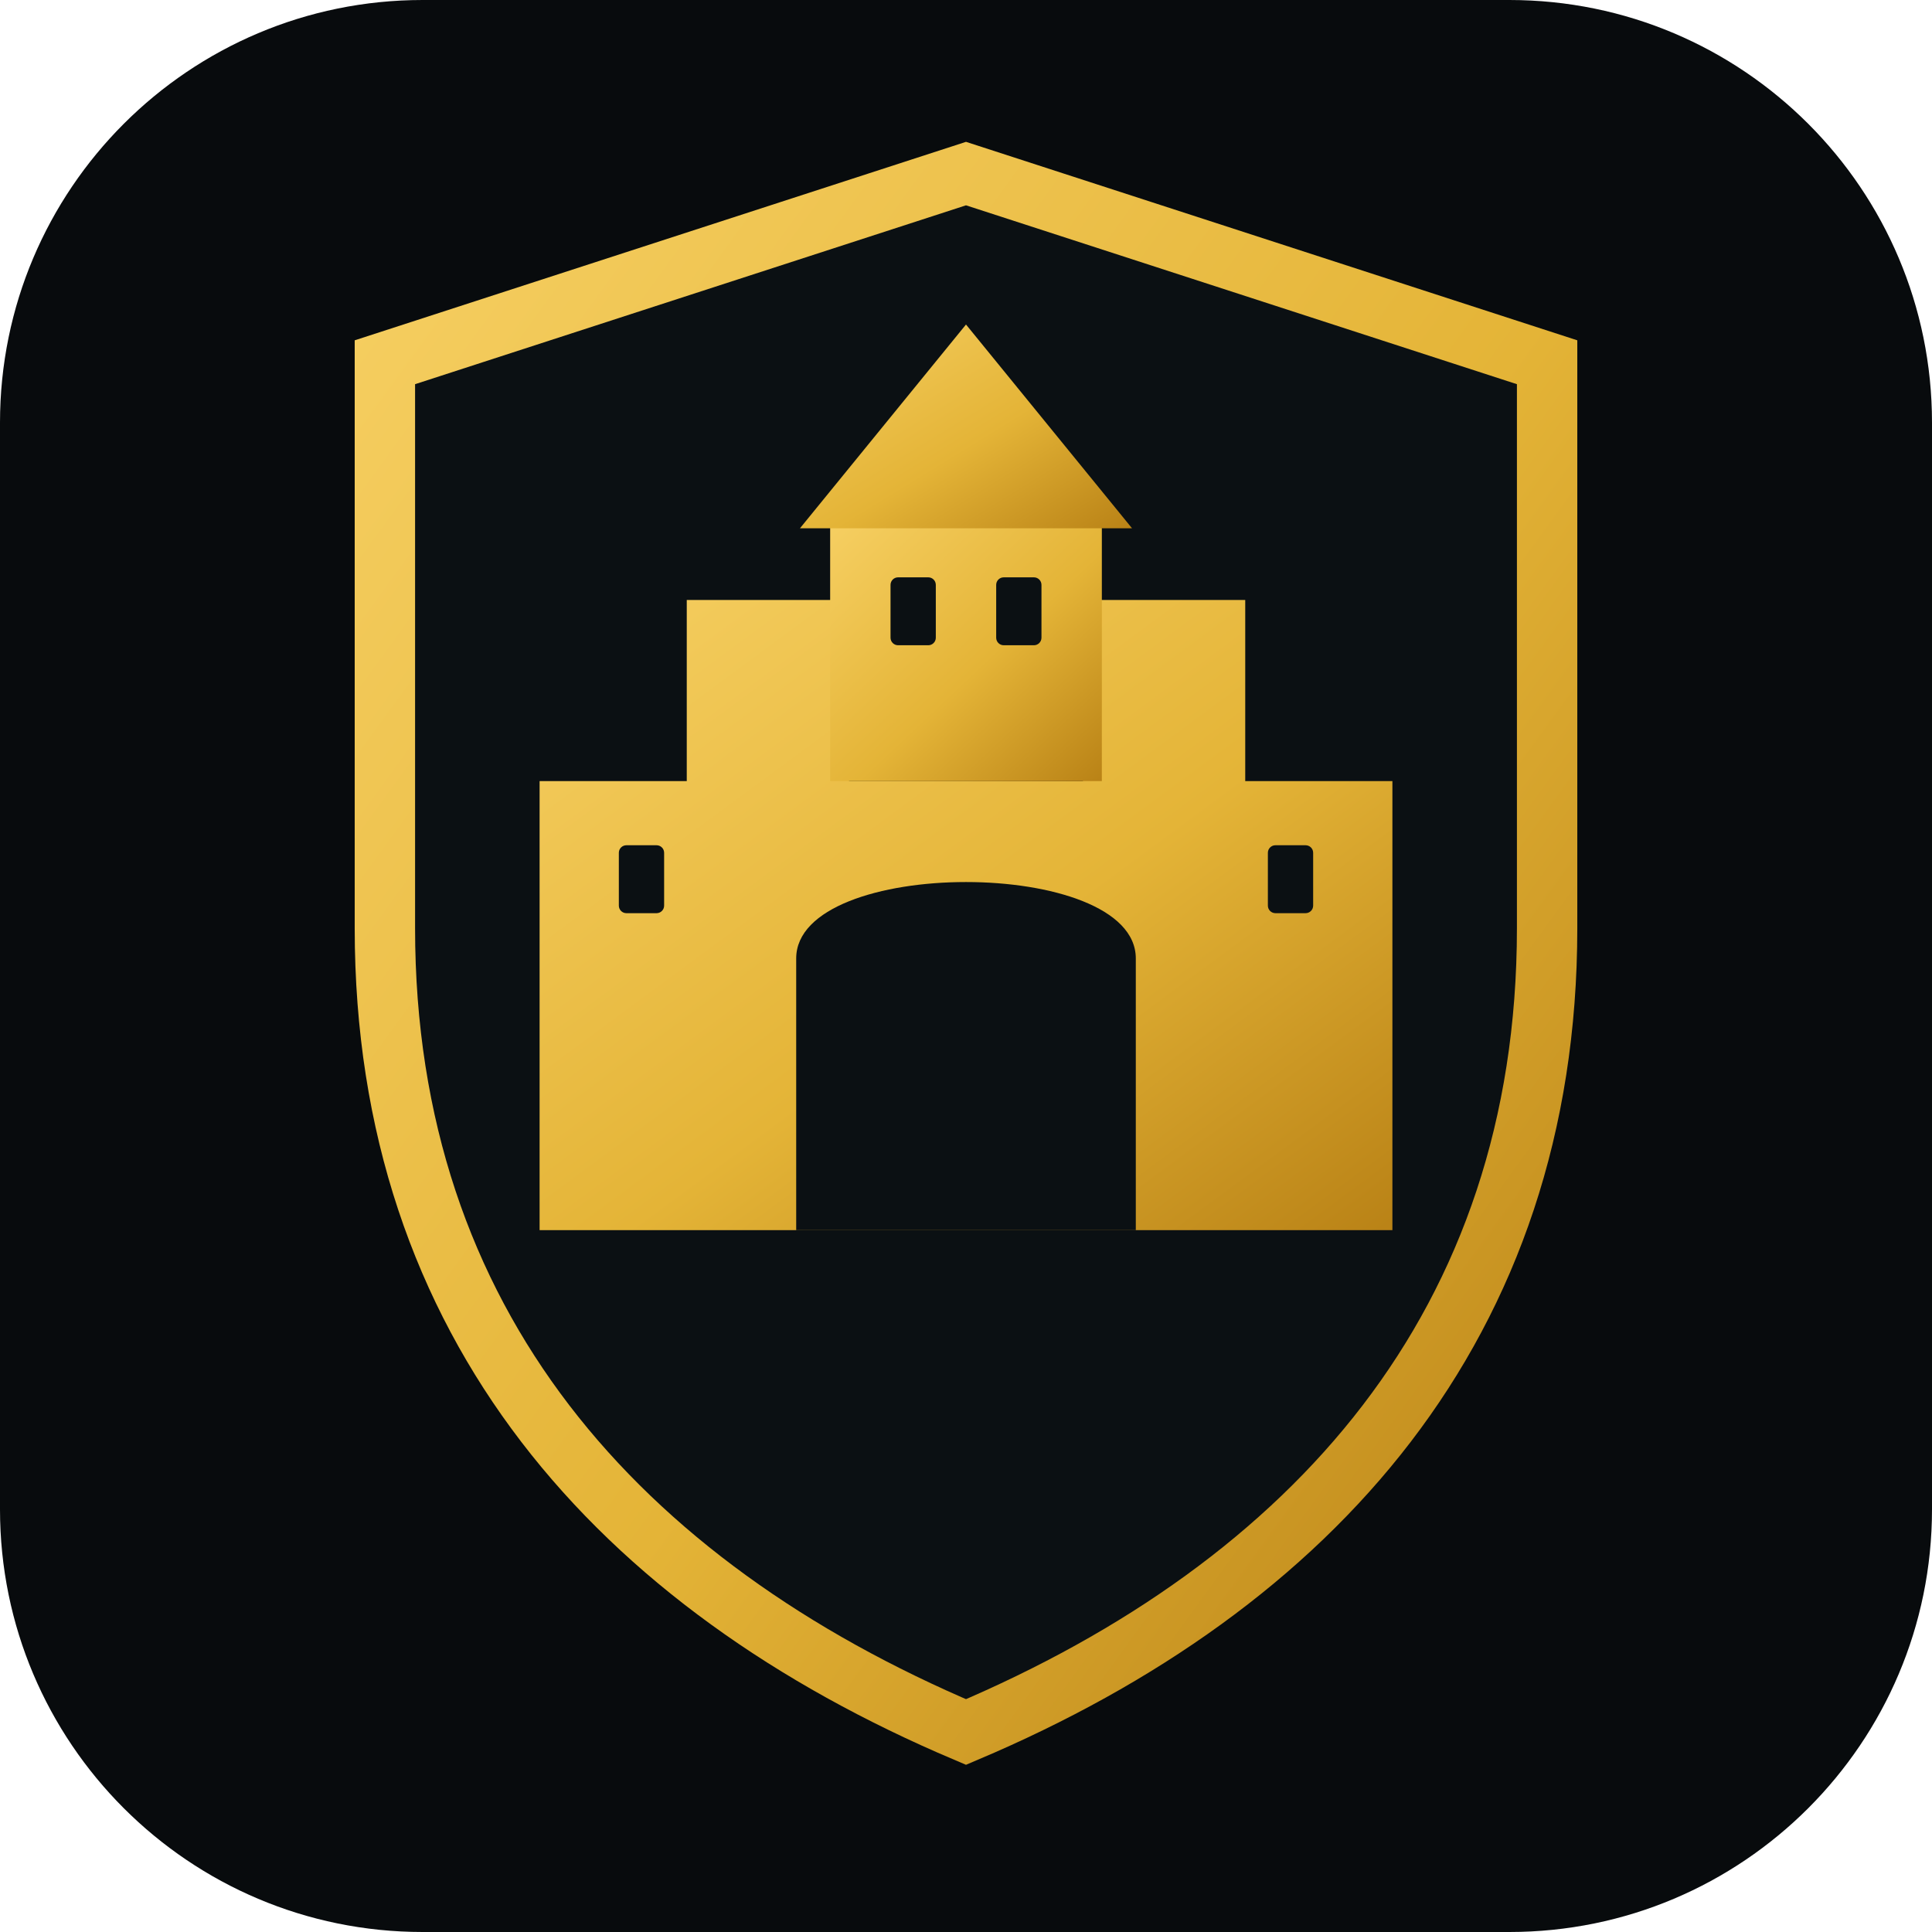
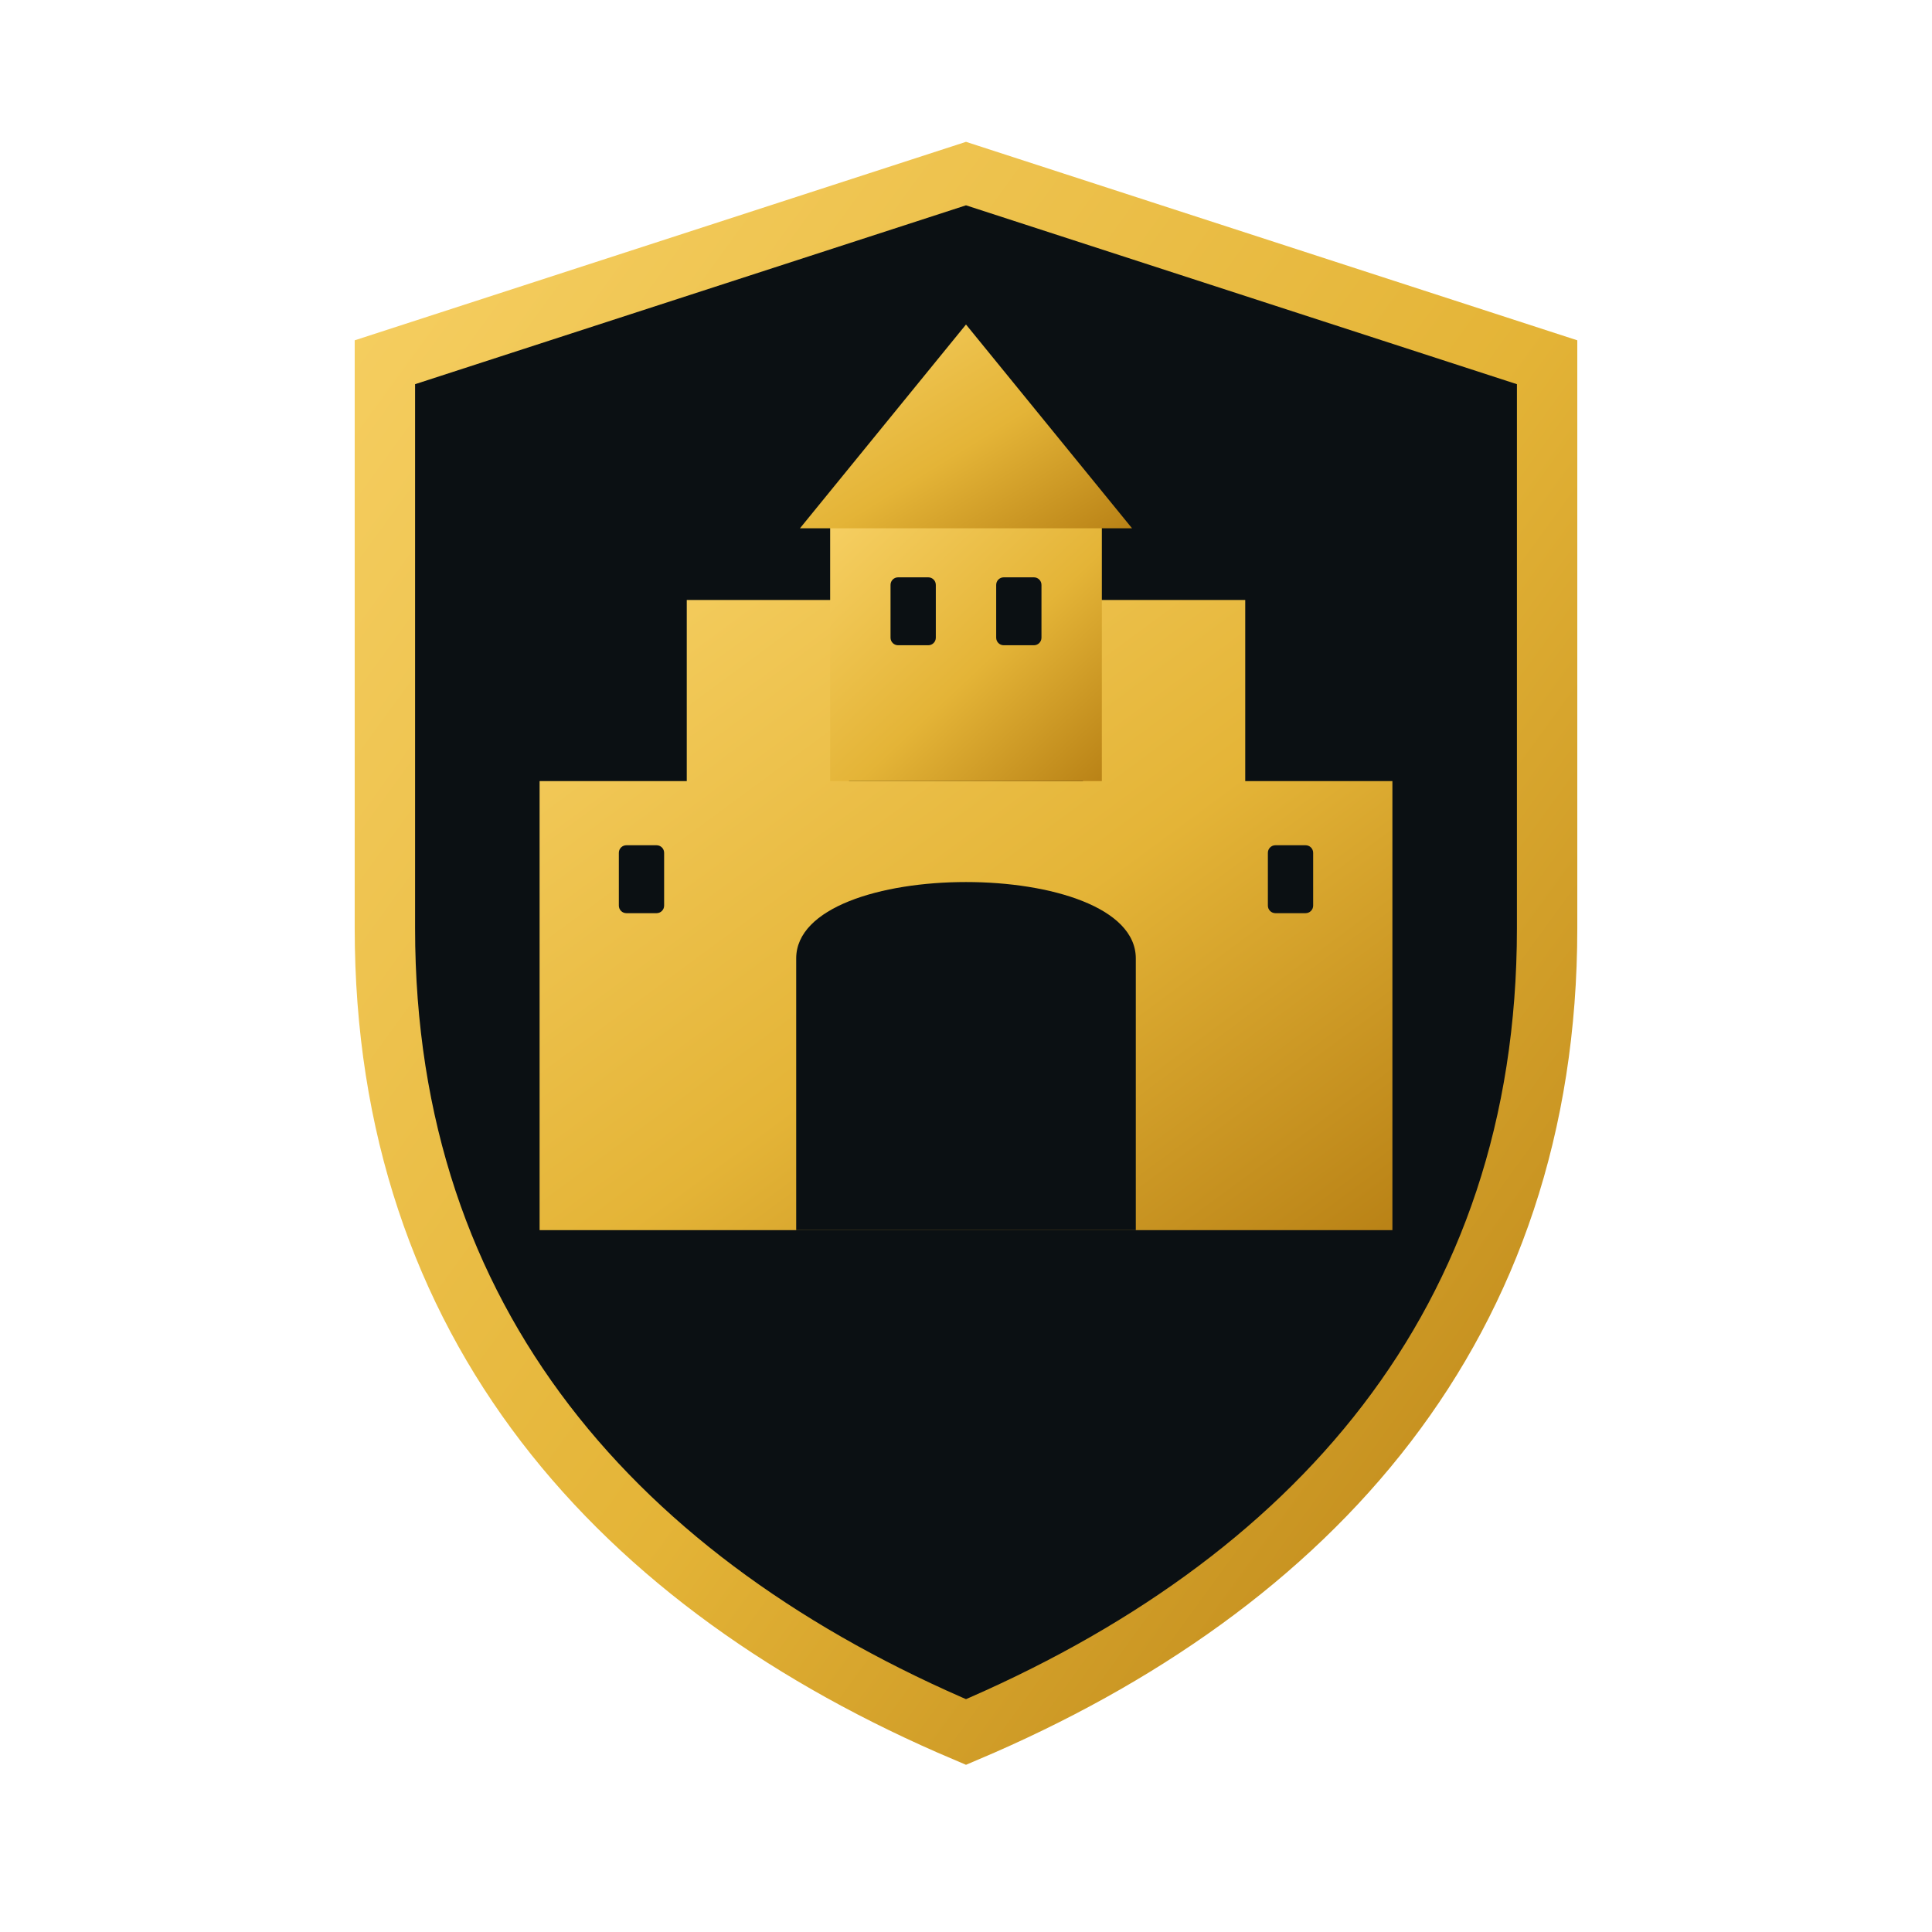
<svg xmlns="http://www.w3.org/2000/svg" viewBox="0 0 512 512">
  <defs>
    <linearGradient id="gold" x1="0" y1="0" x2="1" y2="1">
      <stop offset="0" stop-color="#f6cf62" />
      <stop offset=".55" stop-color="#e4b437" />
      <stop offset="1" stop-color="#b98216" />
    </linearGradient>
  </defs>
-   <rect width="512" height="512" rx="112" fill="#080b0d" />
  <path d="M256 46 410 96v150c0 105-62 174-154 213-92-39-154-108-154-213V96L256 46Z" fill="#0b1013" stroke="url(#gold)" stroke-width="16" />
  <path d="M143 326V207h39v-48h43v48h62v-48h43v48h39v119H143Z" fill="url(#gold)" />
  <path d="M211 326v-72c0-27 90-27 90 0v72h-90Z" fill="#0b1013" />
  <path d="M220 207V139h72v68h-72Z" fill="url(#gold)" />
  <path d="M212 140 256 86l44 54h-88Z" fill="url(#gold)" />
  <rect x="236" y="153" width="12" height="18" rx="2" fill="#0b1013" />
  <rect x="264" y="153" width="12" height="18" rx="2" fill="#0b1013" />
  <rect x="164" y="224" width="12" height="18" rx="2" fill="#0b1013" />
  <rect x="336" y="224" width="12" height="18" rx="2" fill="#0b1013" />
</svg>
